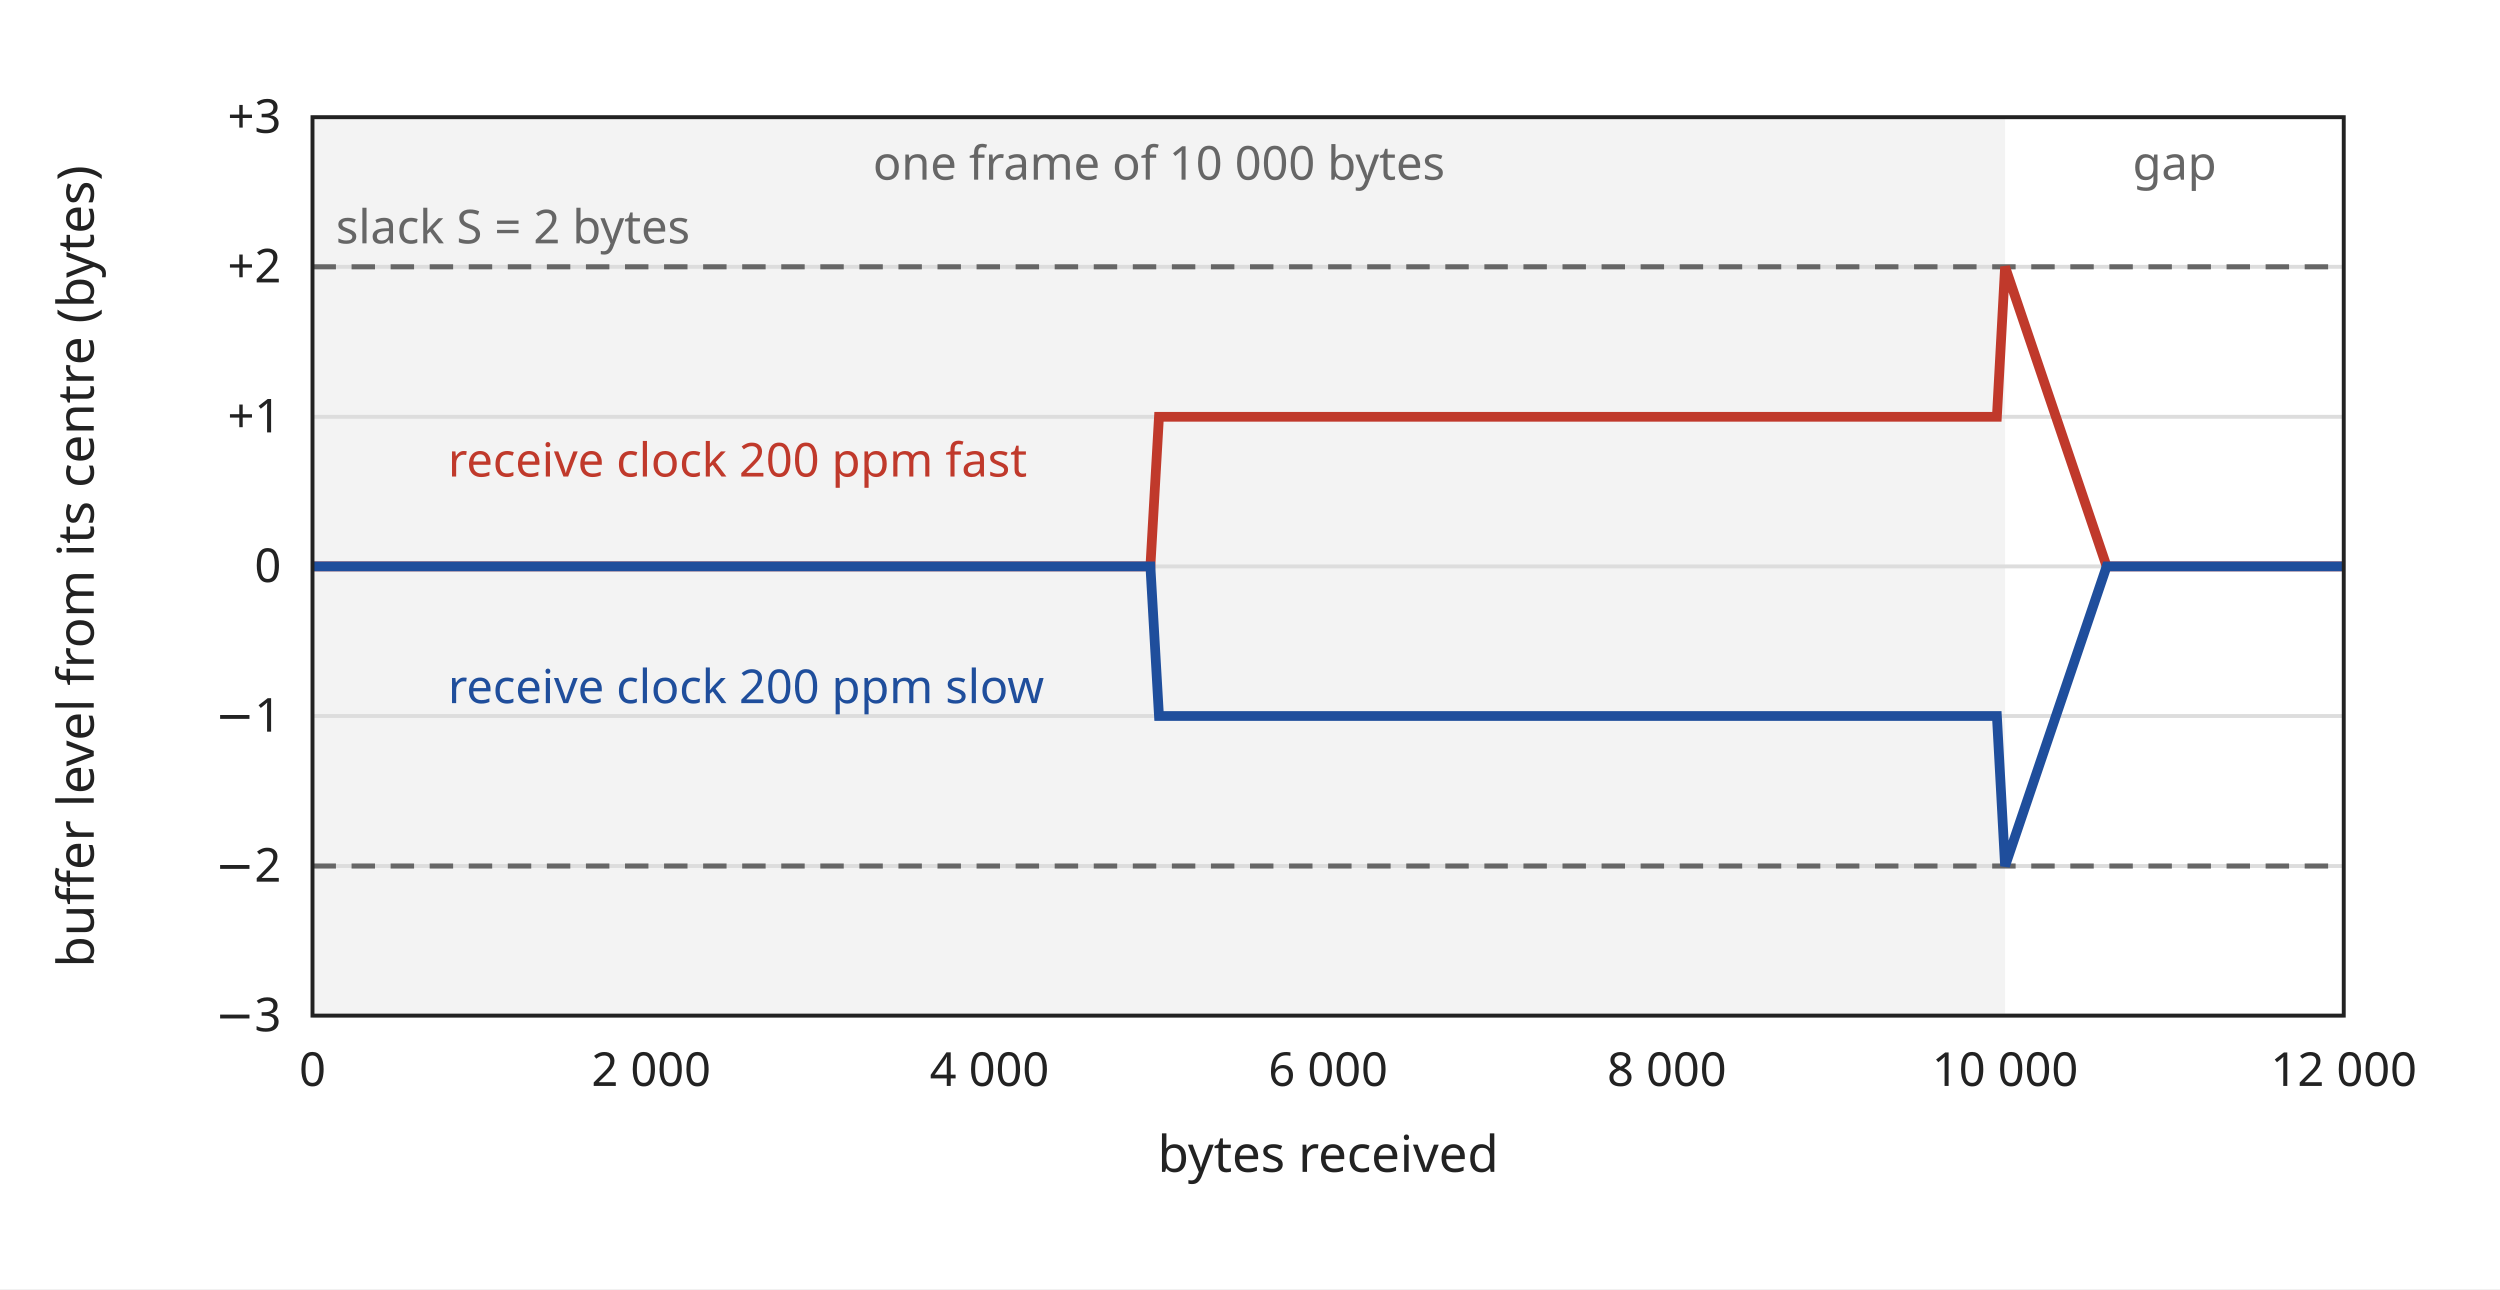
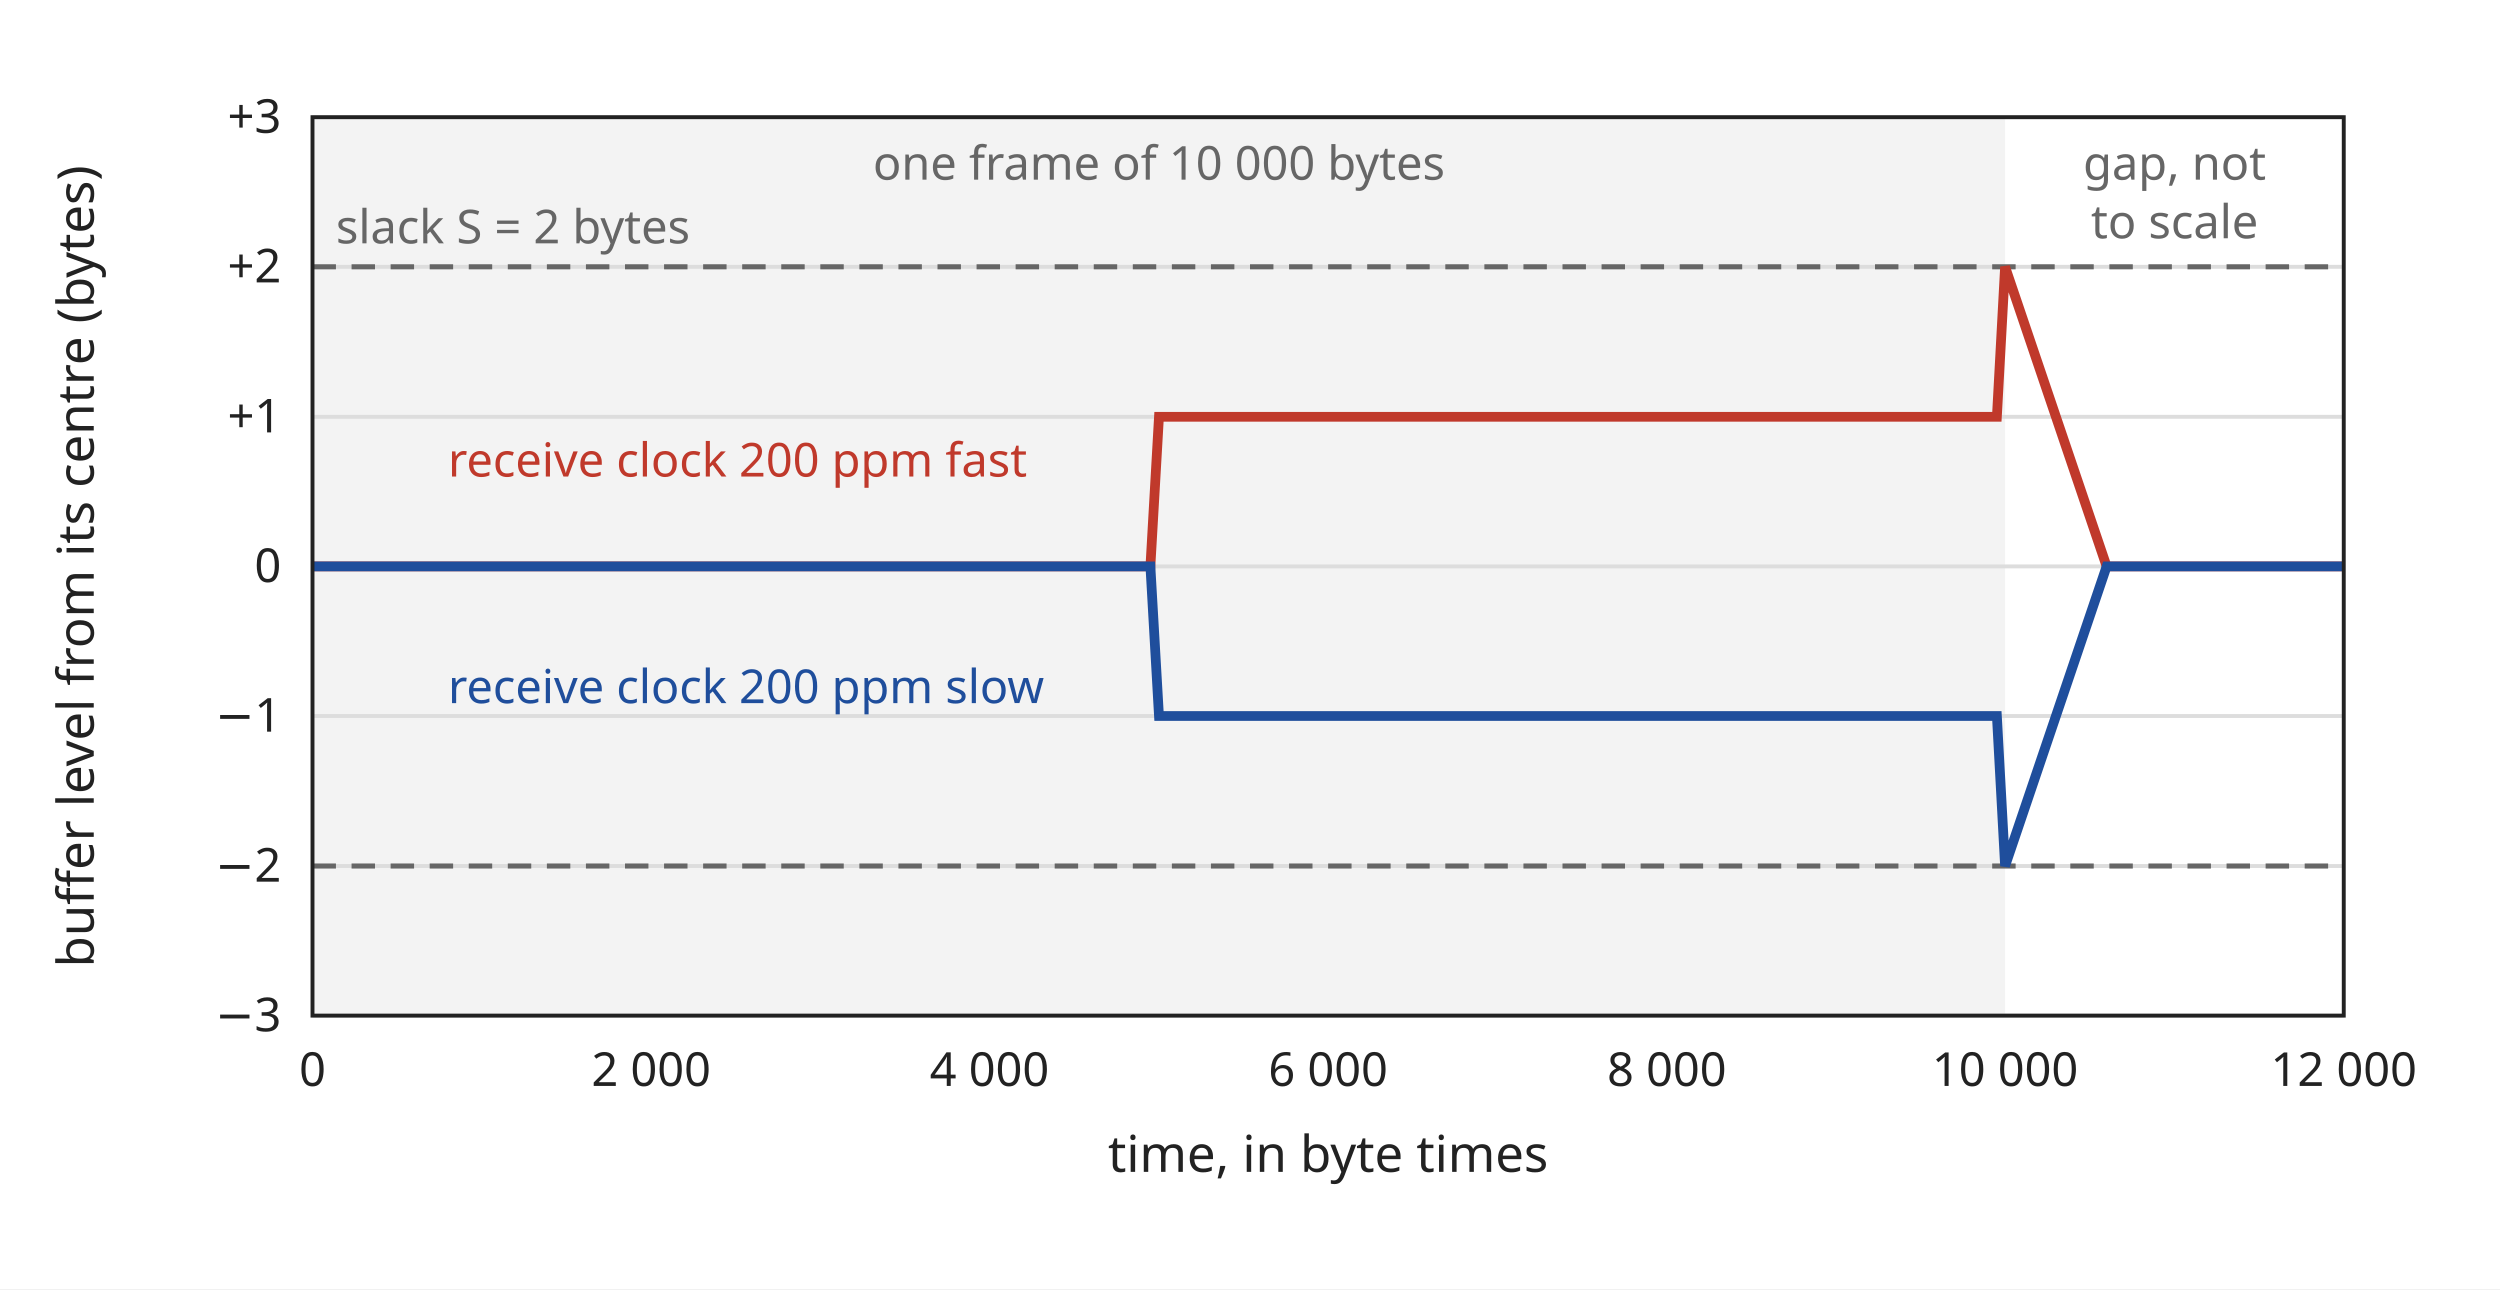
<svg xmlns="http://www.w3.org/2000/svg" width="640" height="330" viewBox="0 0 640 330" font-family="sans-serif" font-size="13">
  <rect width="640" height="330" fill="white" />
  <rect x="80.0" y="30.0" width="433.3" height="230.0" fill="#f3f3f3" stroke="none" />
  <text x="296.7" y="46.0" text-anchor="middle" font-size="12" fill="#666666" font-weight="normal">one frame of 10 000 bytes</text>
-   <text x="556.7" y="46.0" text-anchor="middle" font-size="12" fill="#666666" font-weight="normal">gap</text>
+   <text x="556.7" y="46.0" text-anchor="middle" font-size="12" fill="#666666" font-weight="normal">gap, not</text>
+   <text x="556.7" y="61.0" text-anchor="middle" font-size="12" fill="#666666" font-weight="normal">to scale</text>
  <line x1="80.0" y1="260.0" x2="600.0" y2="260.0" stroke="#dddddd" stroke-width="1.0" />
  <text x="72.0" y="264.0" text-anchor="end" font-size="12" fill="#222222" font-weight="normal">−3</text>
  <line x1="80.0" y1="221.7" x2="600.0" y2="221.7" stroke="#dddddd" stroke-width="1.0" />
  <text x="72.0" y="225.7" text-anchor="end" font-size="12" fill="#222222" font-weight="normal">−2</text>
  <line x1="80.0" y1="183.3" x2="600.0" y2="183.3" stroke="#dddddd" stroke-width="1.0" />
  <text x="72.0" y="187.3" text-anchor="end" font-size="12" fill="#222222" font-weight="normal">−1</text>
  <line x1="80.0" y1="145.0" x2="600.0" y2="145.0" stroke="#dddddd" stroke-width="1.0" />
  <text x="72.0" y="149.0" text-anchor="end" font-size="12" fill="#222222" font-weight="normal">0</text>
  <line x1="80.0" y1="106.7" x2="600.0" y2="106.7" stroke="#dddddd" stroke-width="1.0" />
  <text x="72.0" y="110.7" text-anchor="end" font-size="12" fill="#222222" font-weight="normal">+1</text>
  <line x1="80.0" y1="68.3" x2="600.0" y2="68.3" stroke="#dddddd" stroke-width="1.0" />
  <text x="72.0" y="72.3" text-anchor="end" font-size="12" fill="#222222" font-weight="normal">+2</text>
  <line x1="80.0" y1="30.0" x2="600.0" y2="30.0" stroke="#dddddd" stroke-width="1.0" />
  <text x="72.0" y="34.0" text-anchor="end" font-size="12" fill="#222222" font-weight="normal">+3</text>
  <text x="80.0" y="278.0" text-anchor="middle" font-size="12" fill="#222222" font-weight="normal">0</text>
  <text x="166.7" y="278.0" text-anchor="middle" font-size="12" fill="#222222" font-weight="normal">2 000</text>
  <text x="253.3" y="278.0" text-anchor="middle" font-size="12" fill="#222222" font-weight="normal">4 000</text>
  <text x="340.0" y="278.0" text-anchor="middle" font-size="12" fill="#222222" font-weight="normal">6 000</text>
  <text x="426.7" y="278.0" text-anchor="middle" font-size="12" fill="#222222" font-weight="normal">8 000</text>
  <text x="513.3" y="278.0" text-anchor="middle" font-size="12" fill="#222222" font-weight="normal">10 000</text>
  <text x="600.0" y="278.0" text-anchor="middle" font-size="12" fill="#222222" font-weight="normal">12 000</text>
  <line x1="80.0" y1="68.3" x2="600.0" y2="68.3" stroke="#666666" stroke-width="1.3" stroke-dasharray="6 4" />
  <line x1="80.0" y1="221.7" x2="600.0" y2="221.7" stroke="#666666" stroke-width="1.3" stroke-dasharray="6 4" />
  <text x="86.0" y="62.3" text-anchor="start" font-size="12" fill="#666666" font-weight="normal">slack S = 2 bytes</text>
  <polyline points="80.0,145.0 82.2,145.0 84.3,145.0 86.5,145.0 88.7,145.0 90.8,145.0 93.0,145.0 95.2,145.0 97.3,145.0 99.5,145.0 101.7,145.0 103.8,145.0 106.0,145.0 108.2,145.0 110.3,145.0 112.5,145.0 114.7,145.0 116.8,145.0 119.0,145.0 121.2,145.0 123.3,145.0 125.5,145.0 127.7,145.0 129.8,145.0 132.0,145.0 134.2,145.0 136.3,145.0 138.5,145.0 140.7,145.0 142.8,145.0 145.0,145.0 147.2,145.0 149.3,145.0 151.5,145.0 153.7,145.0 155.8,145.0 158.0,145.0 160.2,145.0 162.3,145.0 164.5,145.0 166.7,145.0 168.8,145.0 171.0,145.0 173.2,145.0 175.3,145.0 177.5,145.0 179.7,145.0 181.8,145.0 184.0,145.0 186.2,145.0 188.3,145.0 190.5,145.0 192.7,145.0 194.8,145.0 197.0,145.0 199.2,145.0 201.3,145.0 203.5,145.0 205.7,145.0 207.8,145.0 210.0,145.0 212.2,145.0 214.3,145.0 216.5,145.0 218.7,145.0 220.8,145.0 223.0,145.0 225.2,145.0 227.3,145.0 229.5,145.0 231.7,145.0 233.8,145.0 236.0,145.0 238.2,145.0 240.3,145.0 242.5,145.0 244.7,145.0 246.8,145.0 249.0,145.0 251.2,145.0 253.3,145.0 255.5,145.0 257.7,145.0 259.8,145.0 262.0,145.0 264.2,145.0 266.3,145.0 268.5,145.0 270.7,145.0 272.8,145.0 275.0,145.0 277.2,145.0 279.3,145.0 281.5,145.0 283.7,145.0 285.8,145.0 288.0,145.0 290.2,145.0 292.3,145.0 294.5,145.0 296.7,106.7 298.8,106.7 301.0,106.7 303.2,106.7 305.3,106.7 307.5,106.7 309.7,106.7 311.8,106.7 314.0,106.7 316.2,106.7 318.3,106.7 320.5,106.7 322.7,106.7 324.8,106.7 327.0,106.7 329.2,106.7 331.3,106.7 333.5,106.7 335.7,106.7 337.8,106.7 340.0,106.7 342.2,106.7 344.3,106.7 346.5,106.7 348.7,106.7 350.8,106.7 353.0,106.7 355.2,106.7 357.3,106.7 359.5,106.7 361.7,106.7 363.8,106.7 366.0,106.7 368.2,106.7 370.3,106.7 372.5,106.7 374.7,106.7 376.8,106.7 379.0,106.7 381.2,106.7 383.3,106.7 385.5,106.7 387.7,106.7 389.8,106.7 392.0,106.7 394.2,106.7 396.3,106.7 398.5,106.7 400.7,106.7 402.8,106.7 405.0,106.7 407.2,106.7 409.3,106.7 411.5,106.7 413.7,106.7 415.8,106.7 418.0,106.7 420.2,106.7 422.3,106.7 424.5,106.7 426.7,106.7 428.8,106.7 431.0,106.7 433.2,106.7 435.3,106.7 437.5,106.7 439.7,106.7 441.8,106.7 444.0,106.7 446.2,106.7 448.3,106.7 450.5,106.7 452.7,106.7 454.8,106.7 457.0,106.7 459.2,106.7 461.3,106.7 463.5,106.7 465.7,106.7 467.8,106.7 470.0,106.7 472.2,106.7 474.3,106.7 476.5,106.7 478.7,106.7 480.8,106.7 483.0,106.7 485.2,106.7 487.3,106.7 489.5,106.7 491.7,106.7 493.8,106.7 496.0,106.7 498.2,106.7 500.3,106.7 502.5,106.7 504.7,106.7 506.8,106.7 509.0,106.7 511.2,106.7 513.3,68.3 513.3,68.3 539.3,145.0 600.0,145.0" stroke="#c0392b" stroke-width="2.5" fill="none" />
  <text x="114.7" y="122.0" text-anchor="start" font-size="12" fill="#c0392b" font-weight="normal">receive clock 200 ppm fast</text>
  <polyline points="80.0,145.0 82.2,145.0 84.3,145.0 86.5,145.0 88.7,145.0 90.8,145.0 93.0,145.0 95.2,145.0 97.3,145.0 99.5,145.0 101.7,145.0 103.8,145.0 106.0,145.0 108.2,145.0 110.3,145.0 112.5,145.0 114.7,145.0 116.8,145.0 119.0,145.0 121.2,145.0 123.3,145.0 125.5,145.0 127.7,145.0 129.8,145.0 132.0,145.0 134.2,145.0 136.3,145.0 138.5,145.0 140.7,145.0 142.8,145.0 145.0,145.0 147.2,145.0 149.3,145.0 151.5,145.0 153.7,145.0 155.8,145.0 158.0,145.0 160.2,145.0 162.3,145.0 164.5,145.0 166.7,145.0 168.8,145.0 171.0,145.0 173.2,145.0 175.3,145.0 177.5,145.0 179.7,145.0 181.8,145.0 184.0,145.0 186.2,145.0 188.3,145.0 190.5,145.0 192.7,145.0 194.8,145.0 197.0,145.0 199.2,145.0 201.3,145.0 203.5,145.0 205.7,145.0 207.8,145.0 210.0,145.0 212.2,145.0 214.3,145.0 216.5,145.0 218.7,145.0 220.8,145.0 223.0,145.0 225.2,145.0 227.3,145.0 229.5,145.0 231.7,145.0 233.8,145.0 236.0,145.0 238.2,145.0 240.3,145.0 242.5,145.0 244.7,145.0 246.8,145.0 249.0,145.0 251.2,145.0 253.3,145.0 255.5,145.0 257.7,145.0 259.8,145.0 262.0,145.0 264.2,145.0 266.3,145.0 268.5,145.0 270.7,145.0 272.8,145.0 275.0,145.0 277.2,145.0 279.3,145.0 281.5,145.0 283.7,145.0 285.8,145.0 288.0,145.0 290.2,145.0 292.3,145.0 294.5,145.0 296.7,183.3 298.8,183.3 301.0,183.3 303.2,183.3 305.3,183.3 307.5,183.3 309.7,183.3 311.8,183.3 314.0,183.3 316.2,183.3 318.3,183.3 320.5,183.3 322.7,183.3 324.8,183.3 327.0,183.3 329.2,183.3 331.3,183.3 333.5,183.3 335.7,183.3 337.8,183.3 340.0,183.3 342.2,183.3 344.3,183.3 346.5,183.3 348.7,183.3 350.8,183.3 353.0,183.3 355.2,183.3 357.3,183.3 359.5,183.3 361.7,183.3 363.8,183.3 366.0,183.3 368.2,183.3 370.3,183.3 372.5,183.3 374.7,183.3 376.8,183.3 379.0,183.3 381.2,183.3 383.3,183.3 385.5,183.3 387.7,183.3 389.8,183.3 392.0,183.3 394.2,183.3 396.3,183.3 398.5,183.3 400.7,183.3 402.8,183.3 405.0,183.3 407.2,183.3 409.3,183.3 411.5,183.3 413.7,183.3 415.8,183.3 418.0,183.3 420.2,183.3 422.3,183.3 424.5,183.3 426.7,183.3 428.8,183.3 431.0,183.3 433.2,183.3 435.3,183.3 437.5,183.3 439.7,183.3 441.8,183.3 444.0,183.3 446.2,183.3 448.3,183.3 450.5,183.3 452.7,183.3 454.8,183.3 457.0,183.3 459.2,183.3 461.3,183.3 463.5,183.3 465.7,183.3 467.8,183.3 470.0,183.3 472.2,183.3 474.3,183.3 476.5,183.3 478.7,183.3 480.8,183.3 483.0,183.3 485.2,183.3 487.3,183.3 489.5,183.3 491.7,183.3 493.8,183.3 496.0,183.3 498.2,183.3 500.3,183.3 502.5,183.3 504.7,183.3 506.8,183.3 509.0,183.3 511.2,183.3 513.3,221.7 513.3,221.7 539.3,145.0 600.0,145.0" stroke="#1f4e9c" stroke-width="2.5" fill="none" />
  <text x="114.7" y="180.0" text-anchor="start" font-size="12" fill="#1f4e9c" font-weight="normal">receive clock 200 ppm slow</text>
  <rect x="80.0" y="30.0" width="520.0" height="230.0" fill="none" stroke="#222222" />
-   <text x="340.0" y="300.0" text-anchor="middle" font-size="13" fill="#222222" font-weight="normal">bytes received</text>
+   <text x="340.0" y="300.0" text-anchor="middle" font-size="13" fill="#222222" font-weight="normal">time, in byte times</text>
  <text x="24.0" y="145.0" text-anchor="middle" font-size="13" fill="#222222" font-weight="normal" transform="rotate(-90 24 145.0)">buffer level from its centre (bytes)</text>
</svg>
